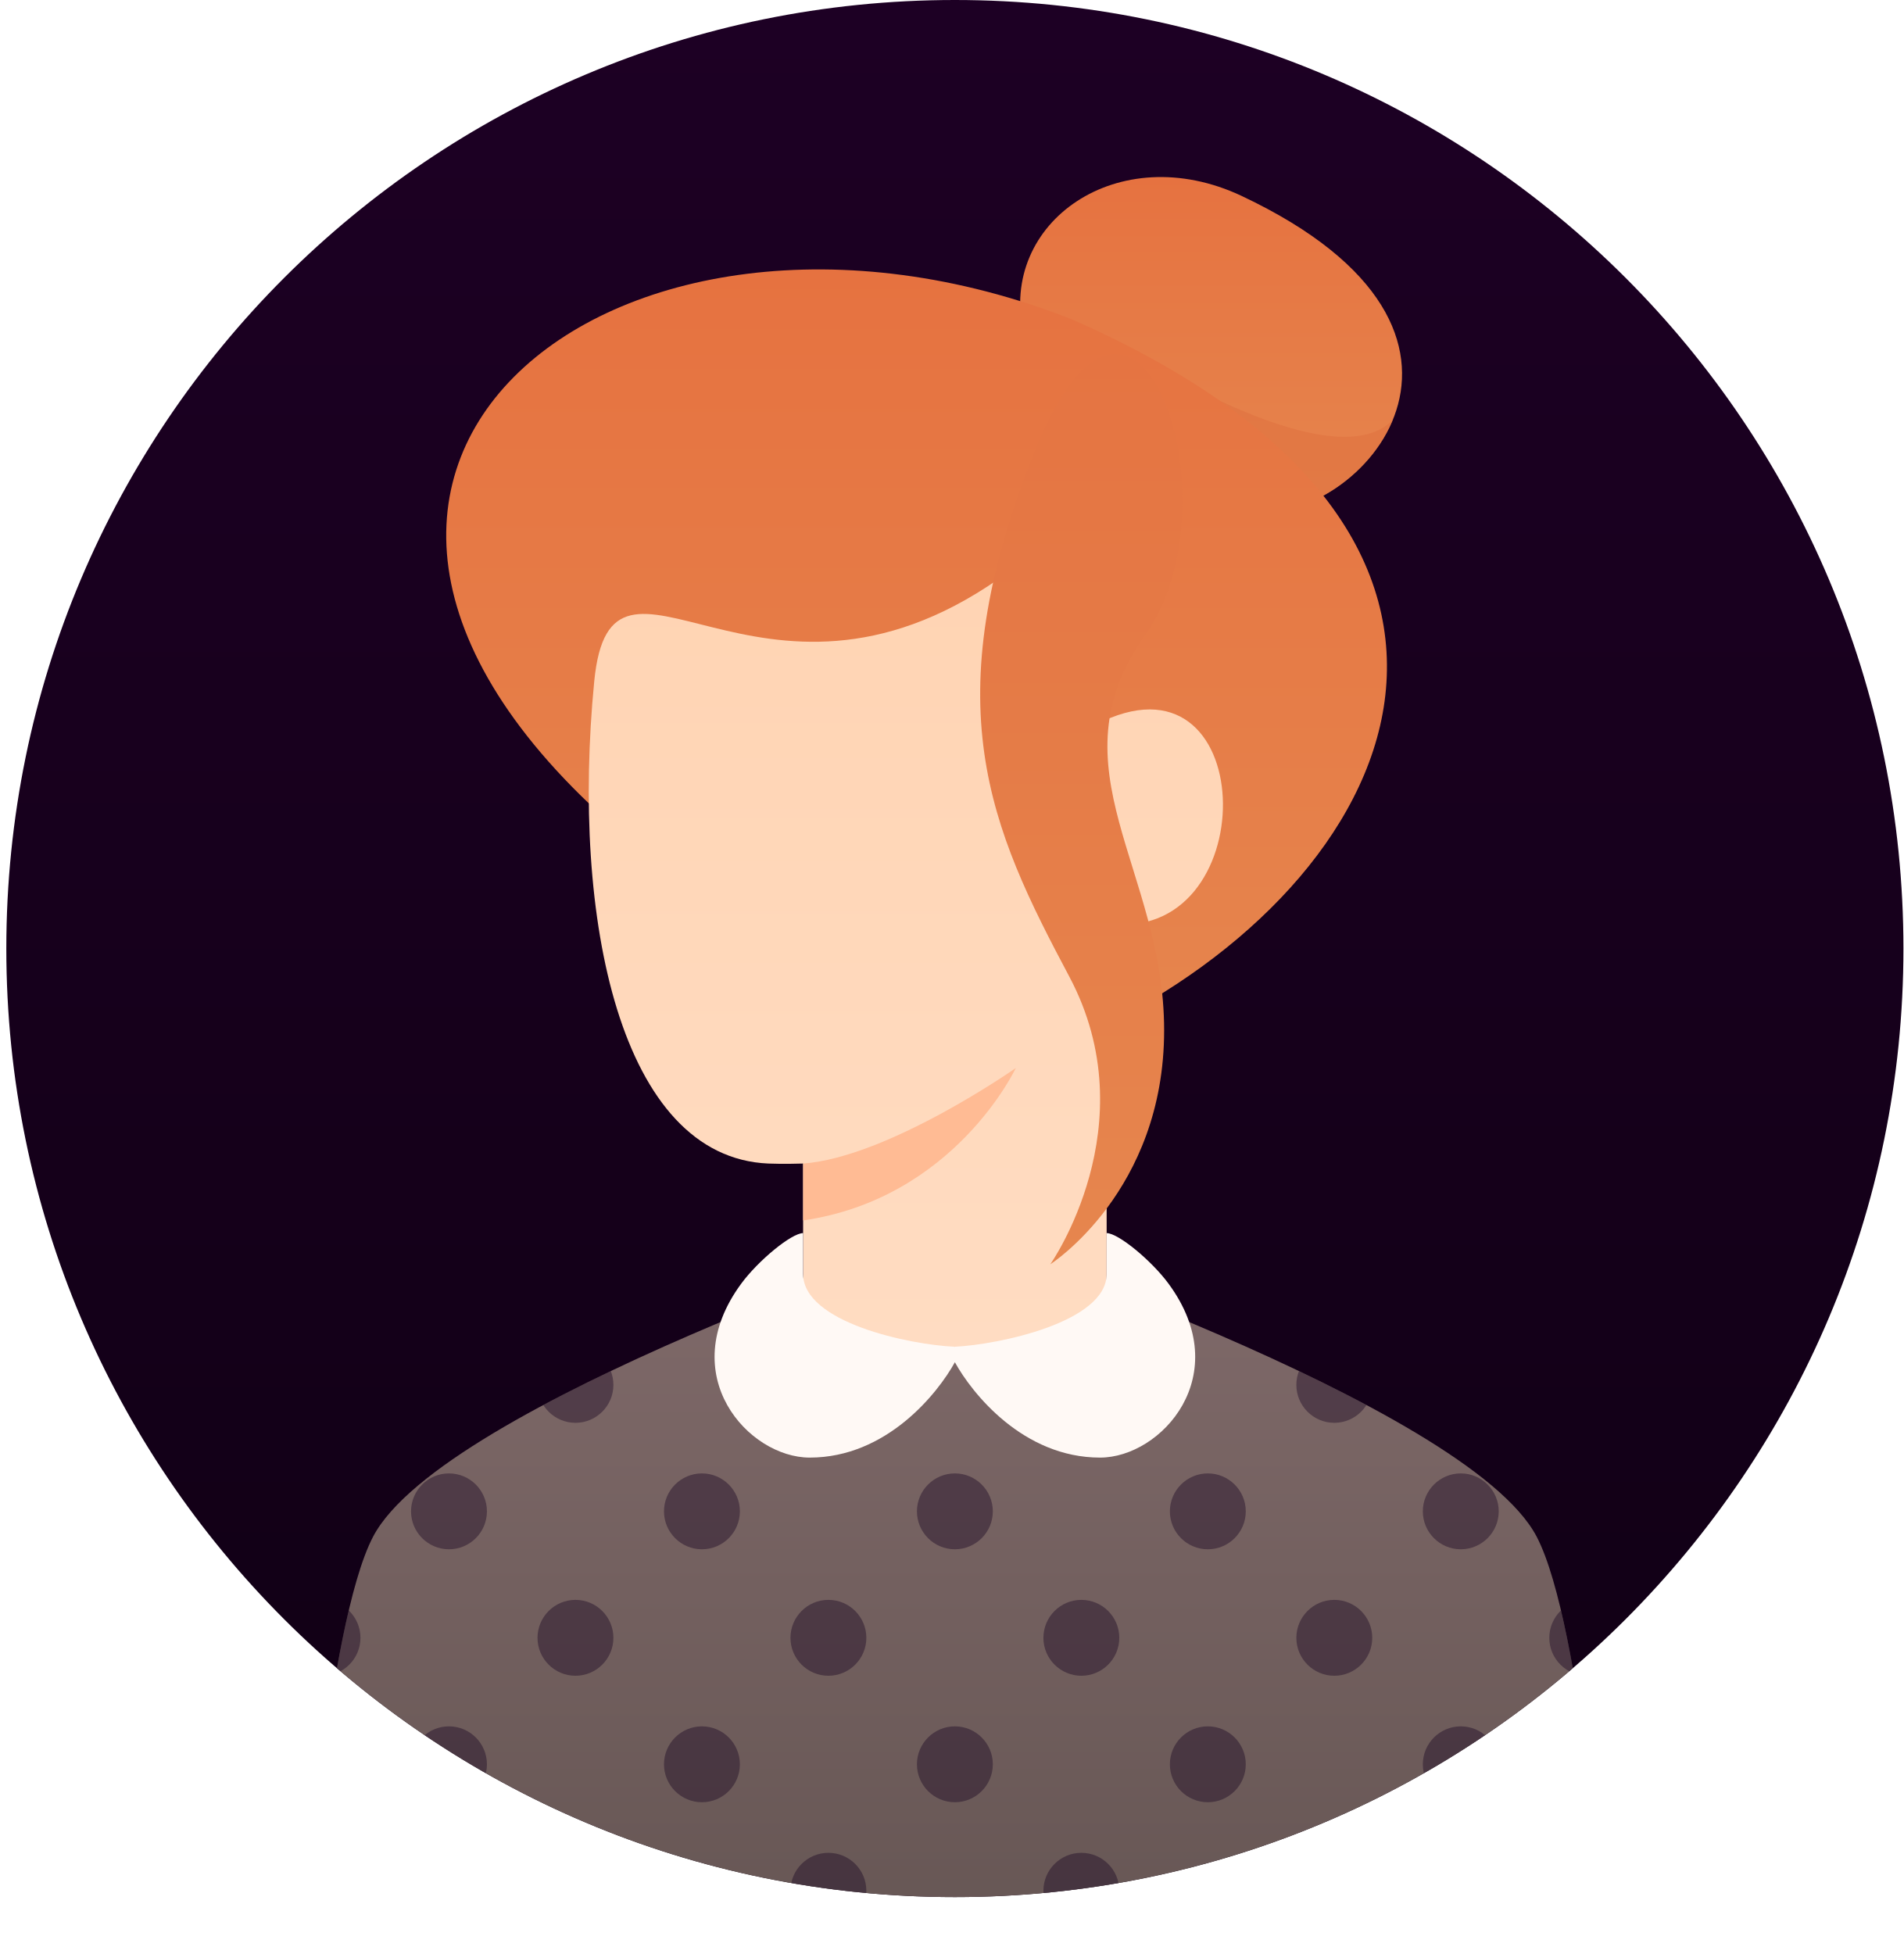
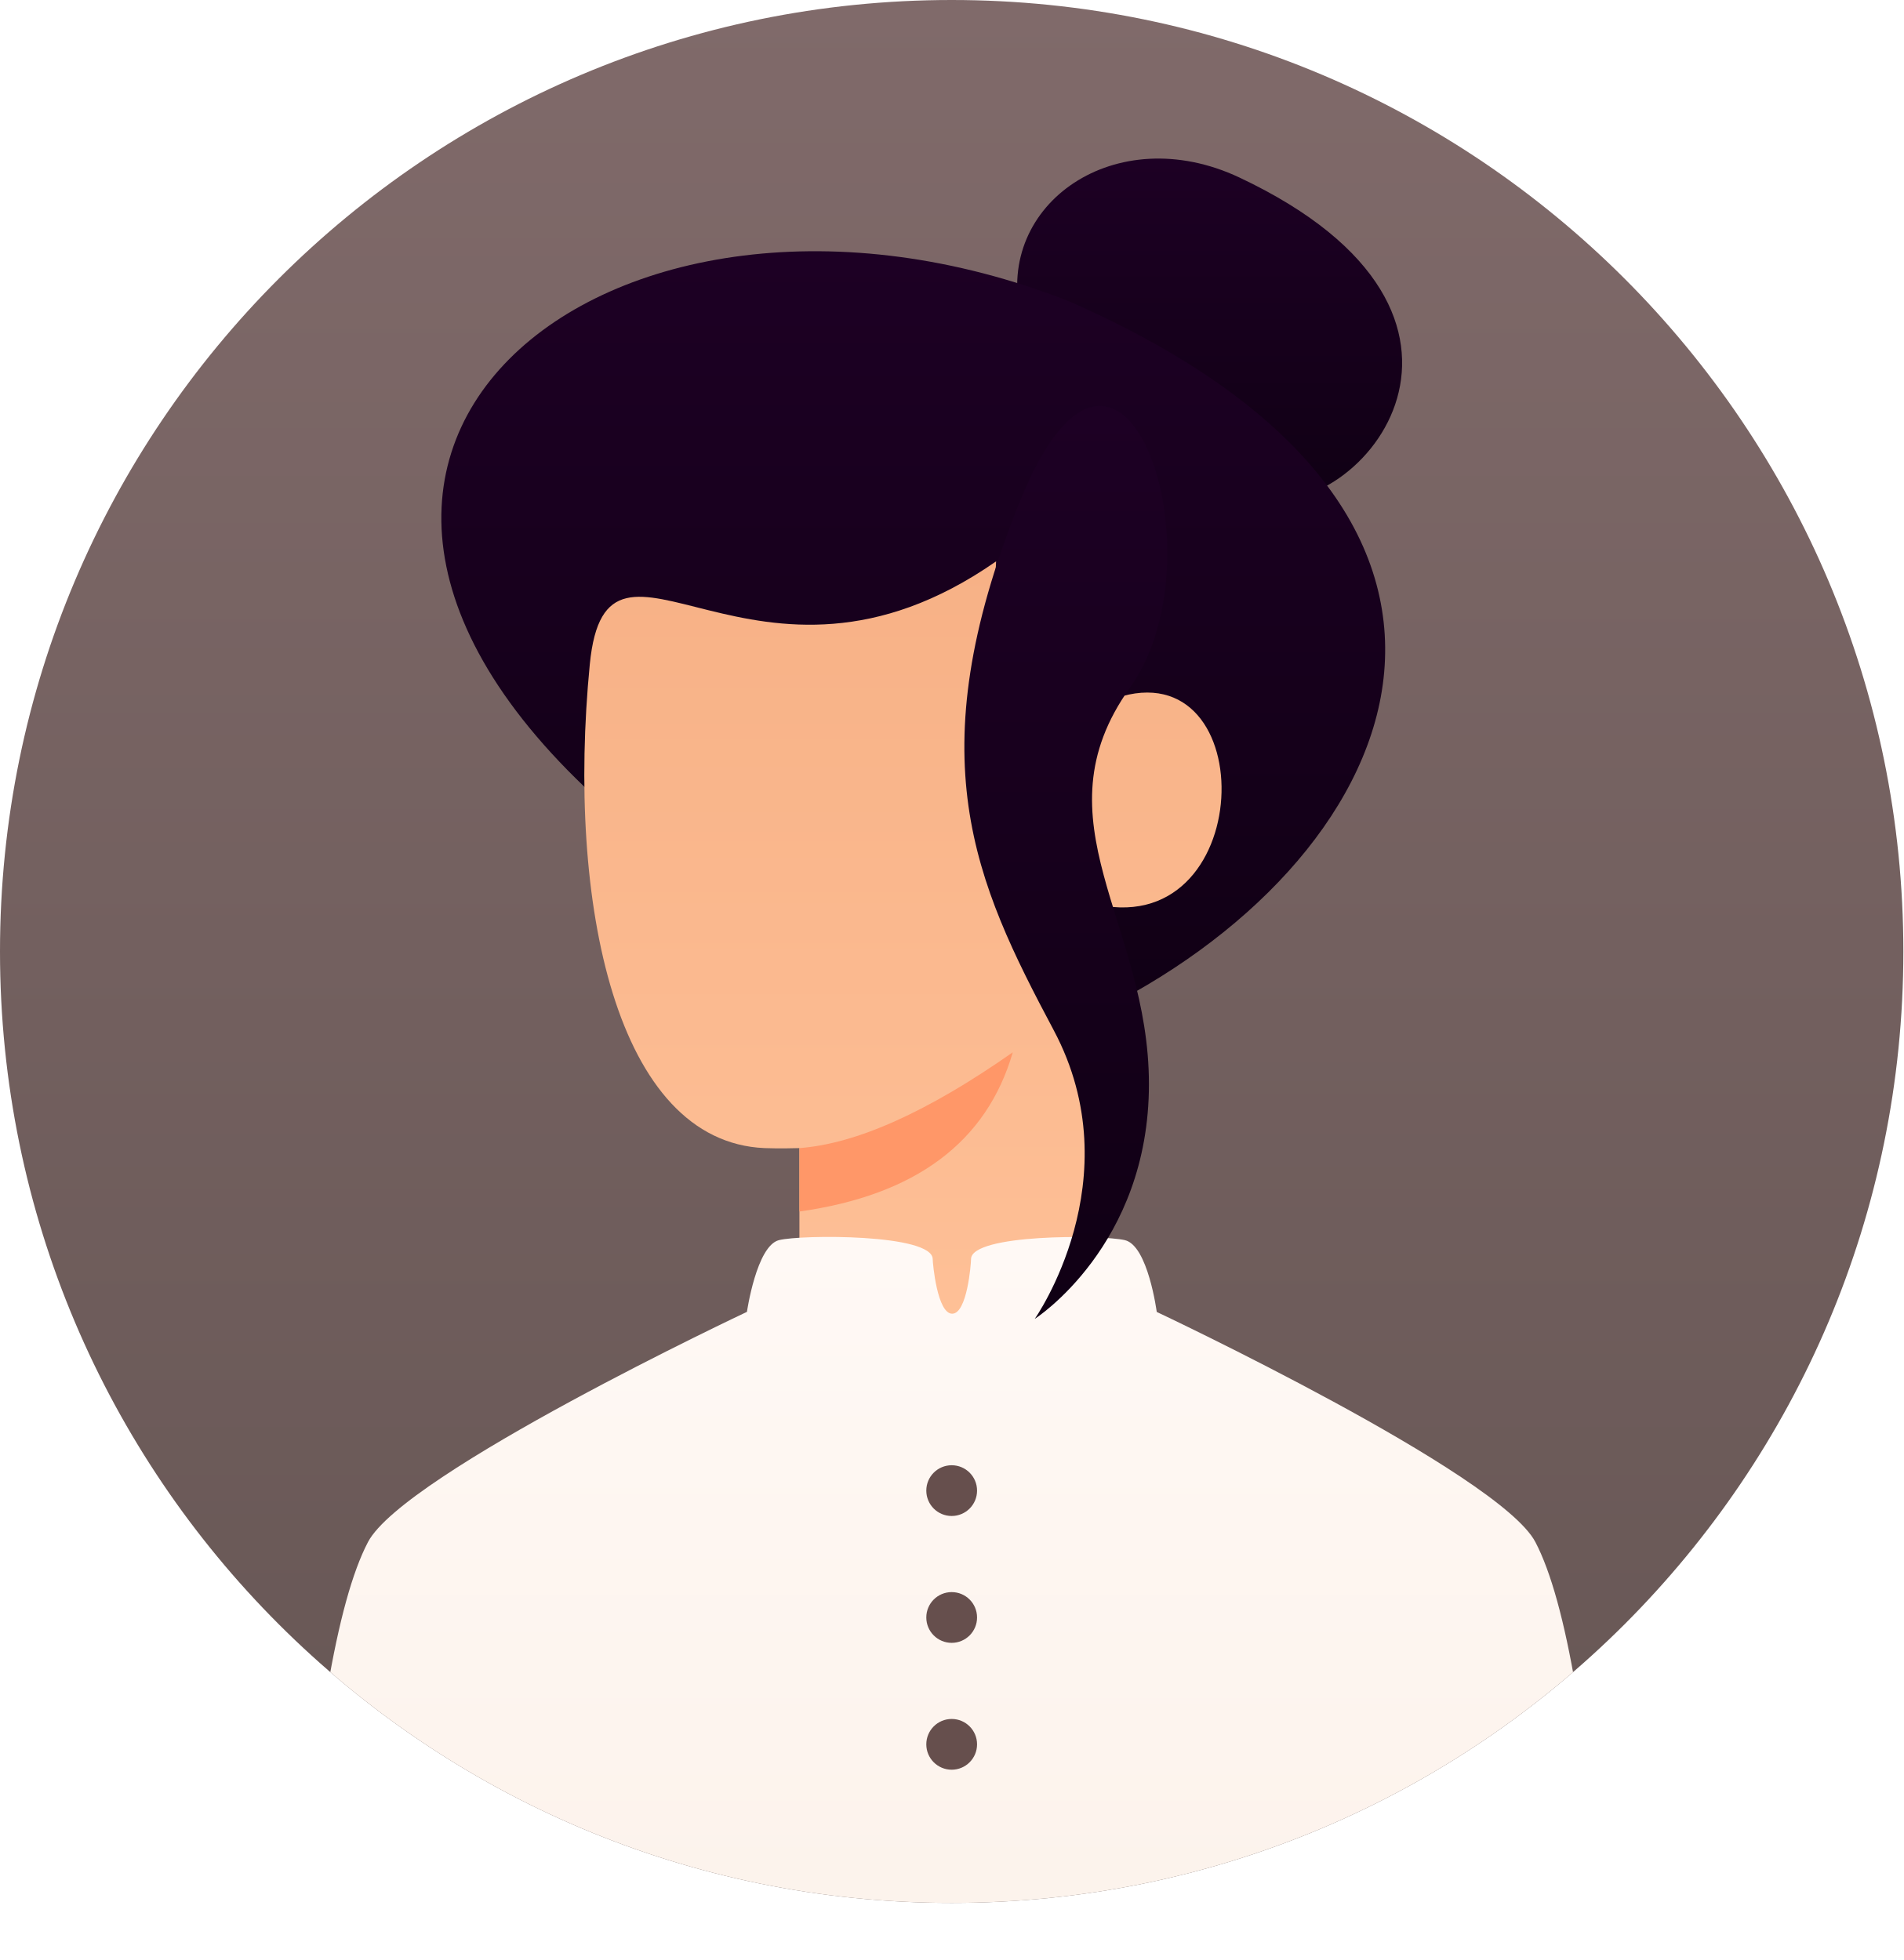
- <svg xmlns="http://www.w3.org/2000/svg" xmlns:xlink="http://www.w3.org/1999/xlink" height="309" viewBox="0 0 301 309" width="301">
-   <linearGradient id="a" gradientUnits="userSpaceOnUse" x1="151" x2="151" y1="0" y2="300">
+ <svg xmlns="http://www.w3.org/2000/svg" xmlns:xlink="http://www.w3.org/1999/xlink" height="309" viewBox="0 0 300 309" width="300">
+   <linearGradient id="a" gradientUnits="userSpaceOnUse" x1="150" x2="150" y1="0" y2="300">
+     <stop offset="0" stop-color="#806a6a" />
+     <stop offset="1" stop-color="#665654" />
+   </linearGradient>
+   <clipPath id="b">
+     <path d="m150 300c82.84 0 150-67.16 150-150s-67.16-150-150-150-150 67.16-150 150 67.16 150 150 150z" />
+   </clipPath>
+   <linearGradient id="c">
    <stop offset="0" stop-color="#1d0024" />
    <stop offset="1" stop-color="#100014" />
  </linearGradient>
-   <clipPath id="b">
-     <path d="m151 300c82.84 0 150-67.16 150-150s-67.16-150-150-150-150 67.16-150 150 67.16 150 150 150z" />
-   </clipPath>
-   <linearGradient id="c" gradientUnits="userSpaceOnUse" x1="151" x2="151" y1="195" y2="308">
-     <stop offset="0" stop-color="#806a6a" />
-     <stop offset="1" stop-color="#665654" />
+   <linearGradient id="d" gradientUnits="userSpaceOnUse" x1="190.666" x2="190.666" xlink:href="#c" y1="25.002" y2="78.966" />
+   <linearGradient id="e" gradientUnits="userSpaceOnUse" x1="143.948" x2="143.948" xlink:href="#c" y1="39.634" y2="165.683" />
+   <linearGradient id="f" gradientUnits="userSpaceOnUse" x1="142.319" x2="142.319" y1="88.5" y2="225">
+     <stop offset="0" stop-color="#f7b186" />
+     <stop offset="1" stop-color="#ffc299" />
  </linearGradient>
-   <clipPath id="d">
-     <path d="m243 243c7.33 14 11 65 11 65h-206s3.67-51 11-65c11-21 92-48 92-48s81 27 92 48z" />
-   </clipPath>
-   <linearGradient id="e">
-     <stop offset="0" stop-color="#e6864e" />
-     <stop offset="1" stop-color="#e67240" />
+   <linearGradient id="g" gradientUnits="userSpaceOnUse" x1="150" x2="150" y1="308.111" y2="195">
+     <stop offset="0" stop-color="#fcf2eb" />
+     <stop offset="1" stop-color="#fff9f5" />
  </linearGradient>
-   <linearGradient id="f" gradientUnits="userSpaceOnUse" x1="191.526" x2="191.526" xlink:href="#e" y1="81.091" y2="28.002" />
-   <clipPath id="g">
-     <path d="m161.86 52.7c-4-17.5 14.97-30.92 34.5-21.71 46 21.71 18.64 52.01 1.64 50.01s-32.14-10.8-36.14-28.3z" />
-   </clipPath>
-   <linearGradient id="h" gradientUnits="userSpaceOnUse" x1="144.948" x2="144.948" xlink:href="#e" y1="168.683" y2="42.634" />
-   <linearGradient id="i" gradientUnits="userSpaceOnUse" x1="143.243" x2="143.243" y1="91.5" y2="212.994">
-     <stop offset="0" stop-color="#ffd4b3" />
-     <stop offset="1" stop-color="#ffdcc2" />
-   </linearGradient>
-   <linearGradient id="j" gradientUnits="userSpaceOnUse" x1="170.991" x2="170.991" y1="199.928" y2="56.003">
-     <stop offset="0" stop-color="#e6864e" />
-     <stop offset="1" stop-color="#e57442" />
-   </linearGradient>
-   <path d="m151 300c82.84 0 150-67.16 150-150s-67.16-150-150-150-150 67.16-150 150 67.16 150 150 150z" fill="url(#a)" />
+   <linearGradient id="h" gradientUnits="userSpaceOnUse" x1="167.991" x2="167.991" xlink:href="#c" y1="64.003" y2="207.928" />
+   <path d="m150 300c82.84 0 150-67.16 150-150s-67.16-150-150-150-150 67.16-150 150 67.16 150 150 150z" fill="url(#a)" />
  <g clip-path="url(#b)">
-     <path d="m243 243c7.33 14 11 65 11 65h-206s3.67-51 11-65c11-21 92-48 92-48s81 27 92 48z" fill="url(#c)" />
-     <g clip-path="url(#d)">
-       <path d="m71 245c3.31 0 6-2.69 6-6s-2.69-6-6-6-6 2.69-6 6 2.69 6 6 6zm40 0c3.31 0 6-2.69 6-6s-2.69-6-6-6-6 2.69-6 6 2.69 6 6 6zm40 0c3.31 0 6-2.69 6-6s-2.69-6-6-6-6 2.69-6 6 2.69 6 6 6zm40 0c3.31 0 6-2.69 6-6s-2.69-6-6-6-6 2.69-6 6 2.69 6 6 6zm40 0c3.31 0 6-2.69 6-6s-2.69-6-6-6-6 2.69-6 6 2.69 6 6 6zm-180-20c3.31 0 6-2.69 6-6s-2.69-6-6-6-6 2.69-6 6 2.69 6 6 6zm40 0c3.31 0 6-2.69 6-6s-2.69-6-6-6-6 2.69-6 6 2.69 6 6 6zm120 0c3.31 0 6-2.69 6-6s-2.69-6-6-6-6 2.69-6 6 2.69 6 6 6zm40 0c3.31 0 6-2.69 6-6s-2.69-6-6-6-6 2.69-6 6 2.69 6 6 6zm-180 60c3.31 0 6-2.69 6-6s-2.69-6-6-6-6 2.69-6 6 2.69 6 6 6zm40 0c3.31 0 6-2.69 6-6s-2.69-6-6-6-6 2.69-6 6 2.69 6 6 6zm40 0c3.31 0 6-2.69 6-6s-2.69-6-6-6-6 2.69-6 6 2.69 6 6 6zm40 0c3.31 0 6-2.69 6-6s-2.69-6-6-6-6 2.69-6 6 2.69 6 6 6zm40 0c3.31 0 6-2.69 6-6s-2.69-6-6-6-6 2.69-6 6 2.69 6 6 6zm-180-20c3.31 0 6-2.69 6-6s-2.69-6-6-6-6 2.69-6 6 2.69 6 6 6zm40 0c3.31 0 6-2.69 6-6s-2.69-6-6-6-6 2.69-6 6 2.69 6 6 6zm40 0c3.31 0 6-2.69 6-6s-2.69-6-6-6-6 2.69-6 6 2.69 6 6 6zm40 0c3.31 0 6-2.69 6-6s-2.69-6-6-6-6 2.69-6 6 2.69 6 6 6zm40 0c3.31 0 6-2.69 6-6s-2.69-6-6-6-6 2.69-6 6 2.69 6 6 6zm40 0c3.31 0 6-2.69 6-6s-2.69-6-6-6-6 2.69-6 6 2.69 6 6 6zm-200 40c3.31 0 6-2.69 6-6s-2.69-6-6-6-6 2.69-6 6 2.69 6 6 6zm40 0c3.31 0 6-2.69 6-6s-2.69-6-6-6-6 2.69-6 6 2.69 6 6 6zm40 0c3.31 0 6-2.69 6-6s-2.69-6-6-6-6 2.69-6 6 2.69 6 6 6zm40 0c3.31 0 6-2.69 6-6s-2.69-6-6-6-6 2.69-6 6 2.69 6 6 6zm40 0c3.31 0 6-2.69 6-6s-2.69-6-6-6-6 2.69-6 6 2.69 6 6 6zm40 0c3.31 0 6-2.69 6-6s-2.69-6-6-6-6 2.69-6 6 2.69 6 6 6z" fill="#13001e" opacity=".4" />
-     </g>
-     <path d="m161.86 52.7c-4-17.5 14.97-30.92 34.5-21.71 46 21.71 18.64 52.01 1.64 50.01s-32.14-10.8-36.14-28.3z" fill="url(#f)" />
-     <g clip-path="url(#g)">
-       <path d="m178.5 55.5s34 22 42.5 10c.88 5.01-3.16 19.16-9.5 19-18.98-.49-33-29-33-29z" fill="#e0713f" opacity=".6" />
-     </g>
-     <path d="m173 163c-21.48 10.32-24.62 9.77-72-29-71.5-58.5-4-112 68.5-83.5 78.5 34.5 52.2 89.1 3.5 112.5z" fill="url(#h)" />
-     <path d="m175 204c-7.33 12-40.67 12-48 0v-20s-3.26.1-5.5 0c-23.39-1-31.21-38.63-27.53-76.26 2.68-27.56 26.03 10.26 64.03-16.24-1.5 29 11 26 16.5 22.5 25-11.5 25.21 35.64.5 32z" fill="url(#i)" />
-     <path d="m127 184c13.5-1 33.63-15.1 33.63-15.1s-9.63 20.6-33.63 24.1z" fill="#ffbb94" />
-     <path d="m175 201.46v-6.46c1.83 0 7.09 4.33 9.79 8 10.67 14.5-1.17 27.5-10.83 27.5-12.18 0-20.26-10.18-22.96-15.08-2.7 4.9-10.78 15.08-22.96 15.08-9.66 0-21.5-13-10.83-27.5 2.7-3.67 7.96-8 9.79-8v6.46c0 7.65 16.74 11.19 23.97 11.51 6.84-.32 24.03-3.86 24.03-11.51z" fill="#fff9f5" />
-     <path d="m163.59 71.43c-16 40-7 59.5 5.5 83s-3 45.5-3 45.5 18-11.5 18-37-18-41.5-3-62.5-1.5-69-17.5-29z" fill="url(#j)" />
+     <path d="m160.86 49.7c-4-17.5 14.97-30.92 34.5-21.71 46 21.71 19.31 54.21 2.81 50.71s-33.31-11.5-37.31-29z" fill="url(#d)" />
+     <path d="m172 160c-21.48 10.32-24.62 9.77-72-29-71.5-58.5-4-112 68.5-83.5 78.5 34.5 52.2 89.1 3.5 112.5z" fill="url(#e)" />
+     <path d="m174 201c-7.33 16-16.67 24-24 24s-16.67-8-24-24v-20s-3.26.1-5.5 0c-23.39-1-31.21-38.63-27.54-76.26 2.69-27.56 26.04 10.26 64.04-16.24-1.5 29 11 26 16.5 22.5 25-11.5 25.5 35.5.79 31.86.01.5-.09 19.88-.29 58.14z" fill="url(#f)" />
+     <path d="m126 181c9-.67 20.21-5.7 33.63-15.1-4.11 14.16-15.32 22.53-33.63 25.1z" fill="#ff9768" />
+     <path d="m117.73 206.82s1.51-10.42 5.05-11.31 24.21-1 24.23 3c.01.73.72 8.6 3.07 8.6 2.36 0 2.97-7.87 2.97-8.6.02-4 20.58-3.85 24.24-3 3.65.84 5.03 11.32 5.03 11.32s53.99 25.43 59.68 36.28c4.89 9.33 8.56 31 11 65h-206c2.44-34 6.11-55.67 11-65 5.68-10.85 59.73-36.29 59.73-36.29z" fill="url(#g)" />
+     <path d="m150 239c2.21 0 4-1.79 4-4s-1.79-4-4-4-4 1.79-4 4 1.79 4 4 4zm0 20c2.21 0 4-1.79 4-4s-1.79-4-4-4-4 1.79-4 4 1.79 4 4 4zm0 20c2.21 0 4-1.79 4-4s-1.79-4-4-4-4 1.79-4 4 1.79 4 4 4z" fill="#664f4d" />
+     <path d="m160.59 79.43c-16 40-7 59.5 5.5 83s-3 45.5-3 45.5 18-11.5 18-37-18-41.5-3-62.5-1.5-69-17.5-29z" fill="url(#h)" />
  </g>
</svg>
